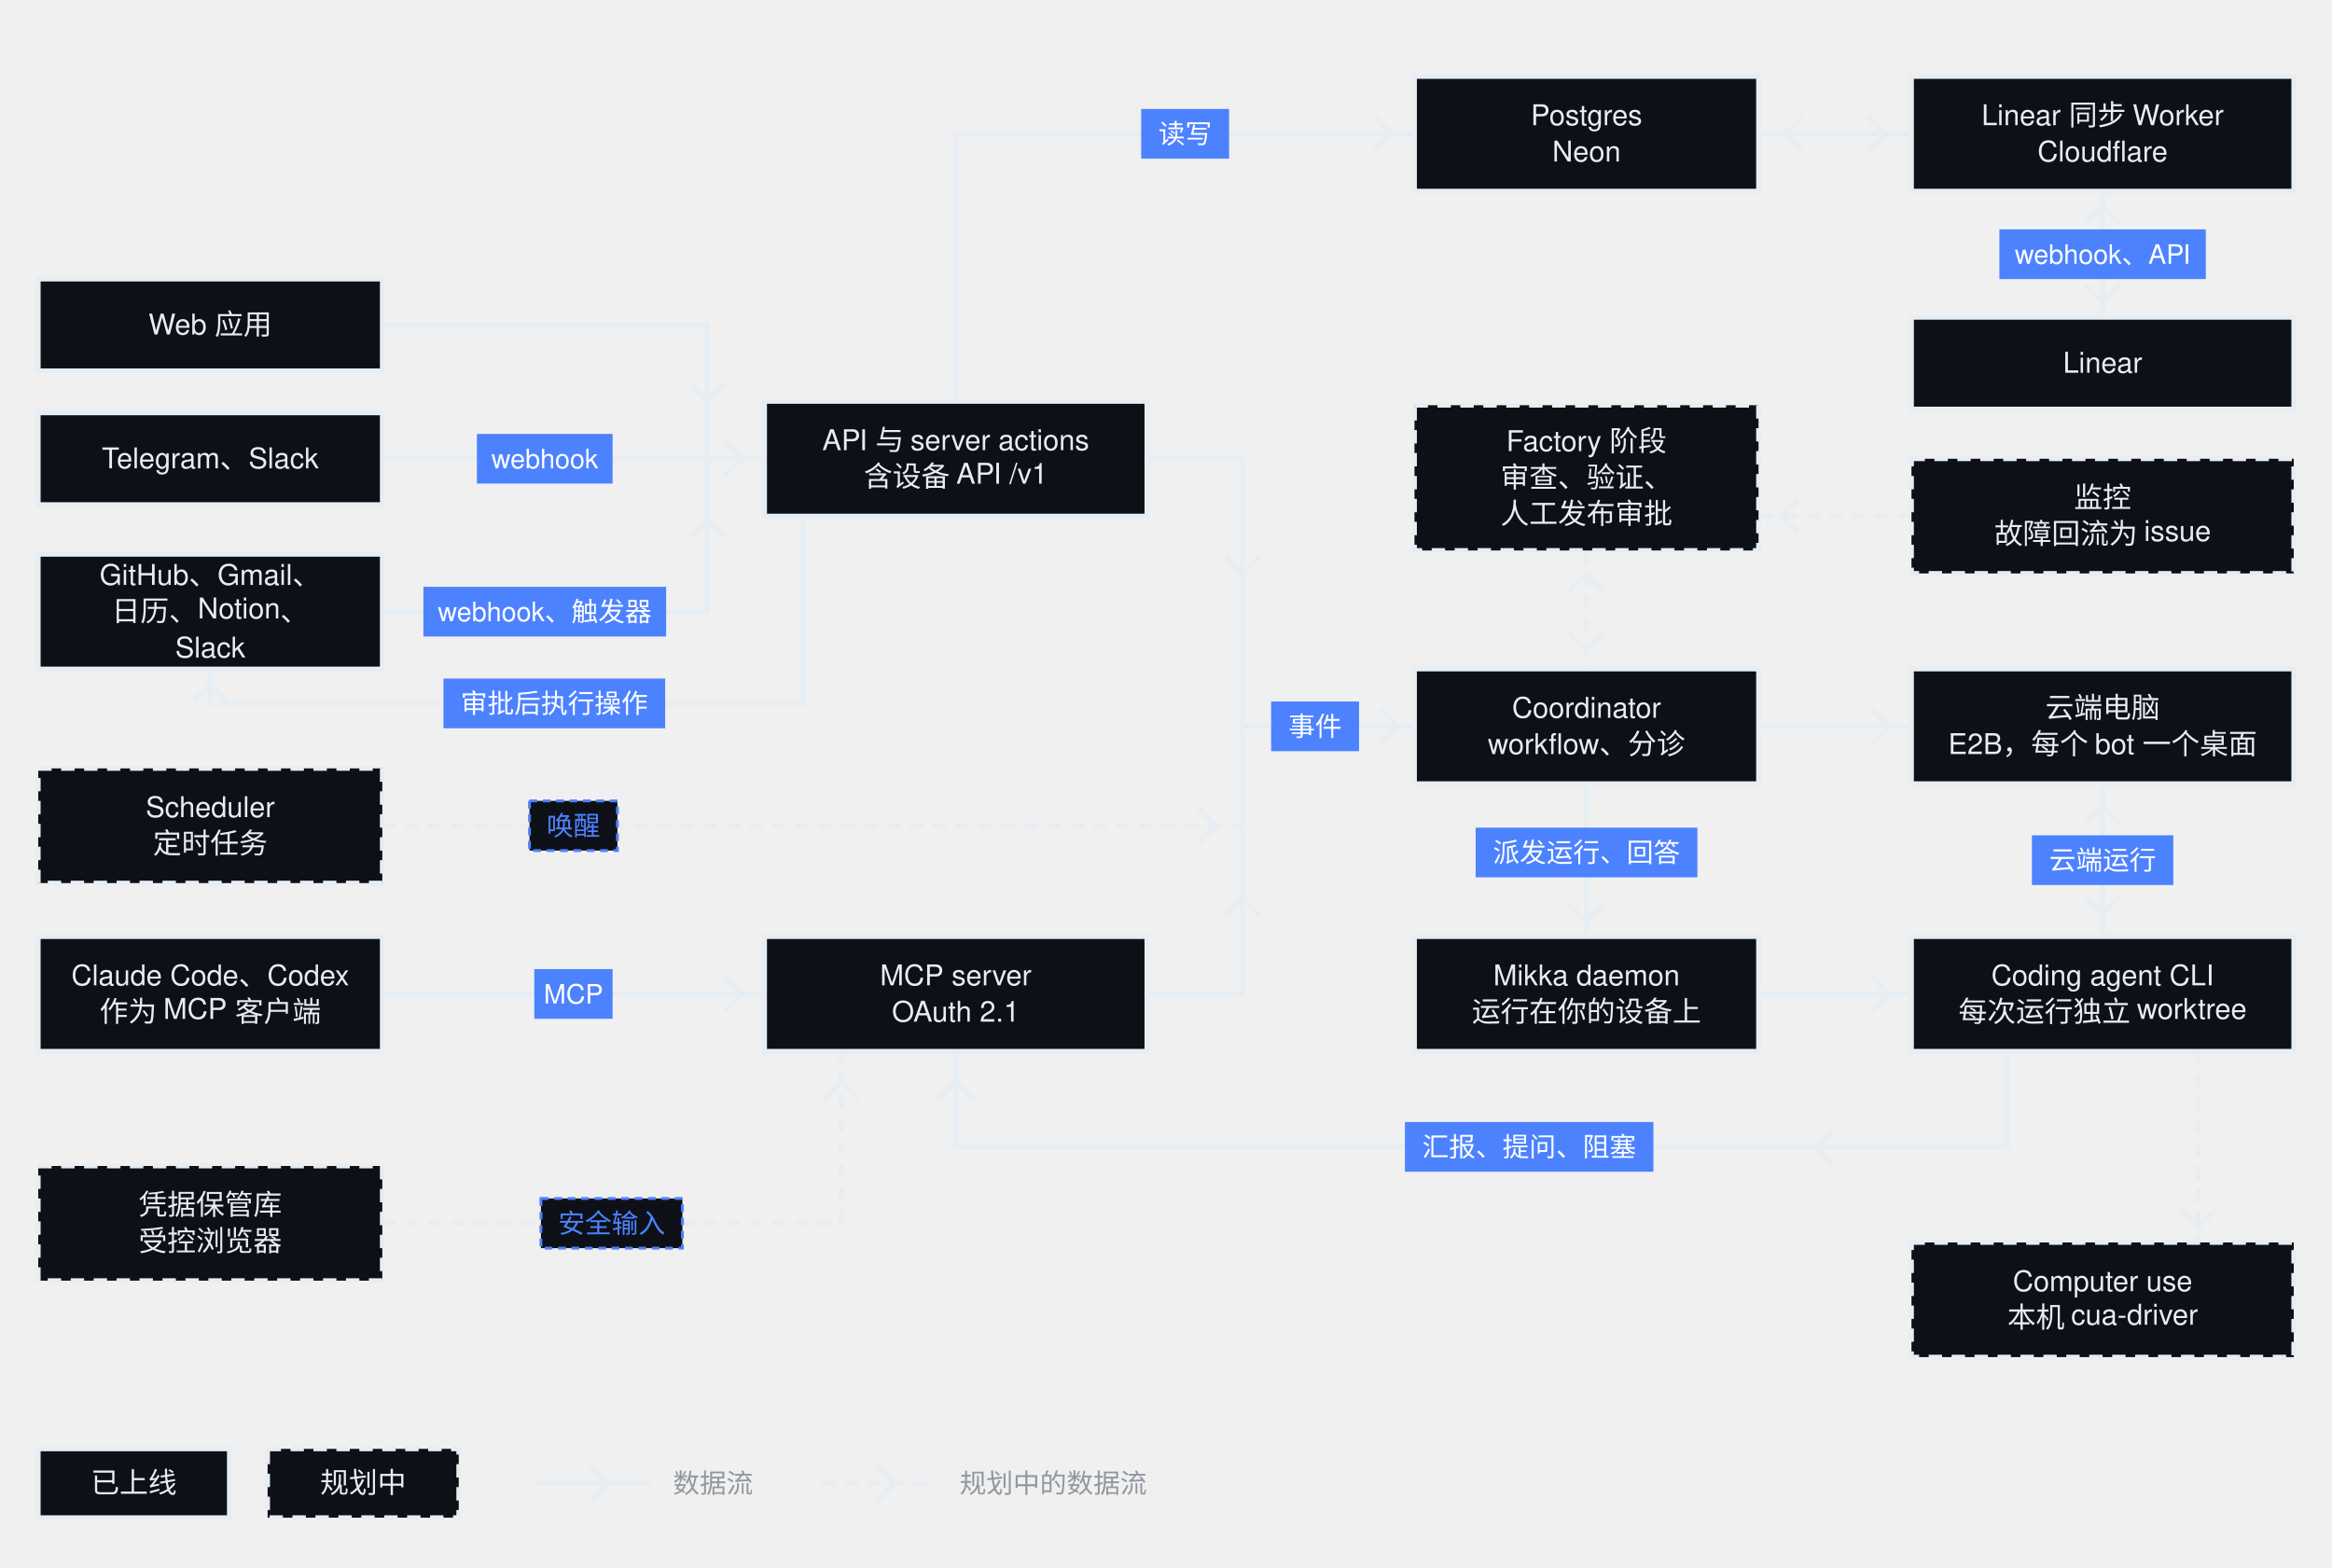
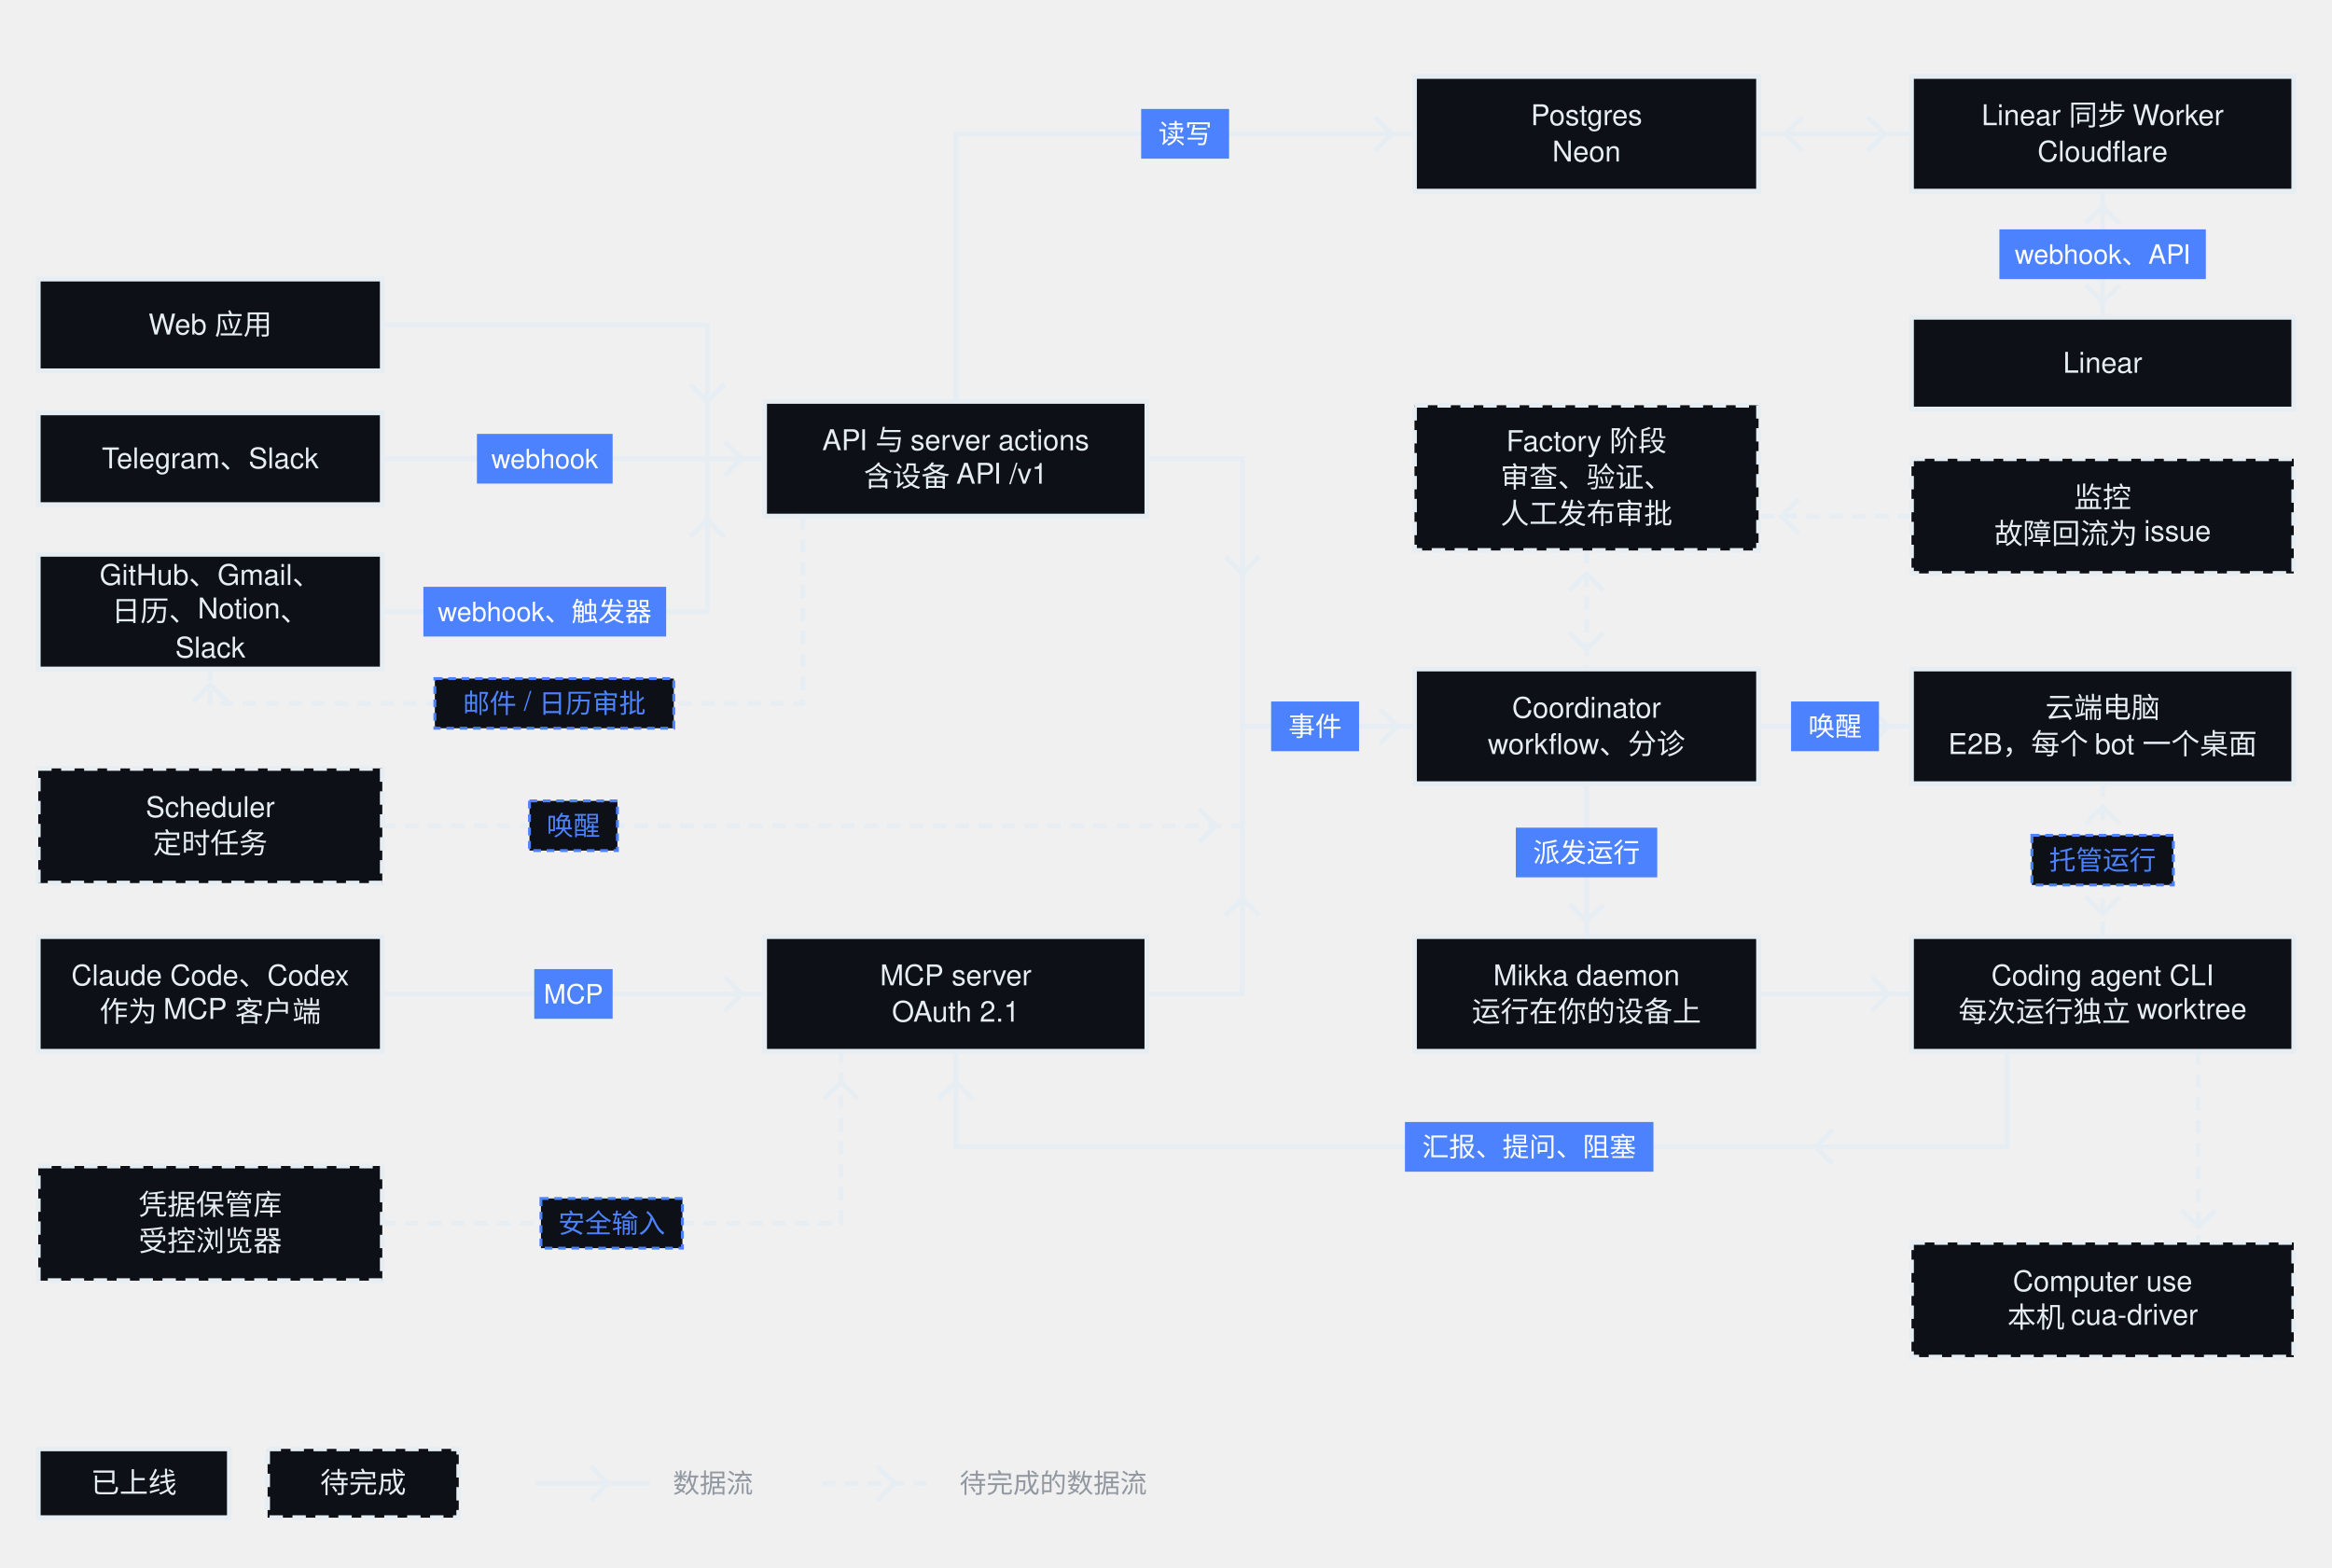
<svg xmlns="http://www.w3.org/2000/svg" width="1220" height="820" viewBox="0 0 1220 820" font-family="-apple-system, BlinkMacSystemFont, &quot;Segoe UI&quot;, Helvetica, Arial, &quot;PingFang SC&quot;, &quot;Noto Sans CJK SC&quot;, &quot;Microsoft YaHei&quot;, sans-serif" role="img" aria-label="Mikka 架构">
  <path d="M200 170 L370 170 L370 240" fill="none" stroke="#e6edf3" stroke-width="2.5" />
  <path d="M362 202 L370 210 L378 202" fill="none" stroke="#e6edf3" stroke-width="2.5" stroke-linecap="square" stroke-linejoin="miter" />
  <path d="M200 320 L370 320 L370 240" fill="none" stroke="#e6edf3" stroke-width="2.5" />
  <path d="M362 280 L370 272 L378 280" fill="none" stroke="#e6edf3" stroke-width="2.5" stroke-linecap="square" stroke-linejoin="miter" />
  <path d="M200 240 L400 240" fill="none" stroke="#e6edf3" stroke-width="2.5" />
  <path d="M380 232 L388 240 L380 248" fill="none" stroke="#e6edf3" stroke-width="2.5" stroke-linecap="square" stroke-linejoin="miter" />
  <rect x="249.5" y="227" width="71" height="26" fill="#4d82ff" />
  <text x="285" y="245" text-anchor="middle" font-size="14" fill="#ffffff">webhook</text>
  <rect x="221.5" y="307" width="127" height="26" fill="#4d82ff" />
  <text x="285" y="325" text-anchor="middle" font-size="14" fill="#ffffff">webhook、触发器</text>
-   <path d="M420 270 L420 368 L110 368 L110 350" fill="none" stroke="#e6edf3" stroke-width="2.5" />
+   <path d="M420 270 L420 368 L110 368 L110 350" fill="none" stroke="#e6edf3" stroke-width="2.5" stroke-dasharray="7 5" />
  <path d="M102 366 L110 358 L118 366" fill="none" stroke="#e6edf3" stroke-width="2.5" stroke-linecap="square" stroke-linejoin="miter" />
-   <rect x="232" y="355" width="116" height="26" fill="#4d82ff" />
-   <text x="290" y="373" text-anchor="middle" font-size="14" fill="#ffffff">审批后执行操作</text>
+   <rect x="227.5" y="355" width="125" height="26" fill="#0d1117" stroke="#4d82ff" stroke-width="1.5" stroke-dasharray="4 3" />
+   <text x="290" y="373" text-anchor="middle" font-size="14" fill="#4d82ff">邮件 / 日历审批</text>
  <path d="M200 520 L400 520" fill="none" stroke="#e6edf3" stroke-width="2.5" />
  <path d="M380 512 L388 520 L380 528" fill="none" stroke="#e6edf3" stroke-width="2.5" stroke-linecap="square" stroke-linejoin="miter" />
  <rect x="279.5" y="507" width="41" height="26" fill="#4d82ff" />
  <text x="300" y="525" text-anchor="middle" font-size="14" fill="#ffffff">MCP</text>
  <path d="M200 640 L440 640 L440 550" fill="none" stroke="#e6edf3" stroke-width="2.5" stroke-dasharray="7 5" />
  <path d="M432 574 L440 566 L448 574" fill="none" stroke="#e6edf3" stroke-width="2.5" stroke-linecap="square" stroke-linejoin="miter" />
  <rect x="283" y="627" width="74" height="26" fill="#0d1117" stroke="#4d82ff" stroke-width="1.5" stroke-dasharray="4 3" />
  <text x="320" y="645" text-anchor="middle" font-size="14" fill="#4d82ff">安全输入</text>
  <path d="M500 210 L500 70 L740 70" fill="none" stroke="#e6edf3" stroke-width="2.5" />
  <path d="M720 62 L728 70 L720 78" fill="none" stroke="#e6edf3" stroke-width="2.5" stroke-linecap="square" stroke-linejoin="miter" />
  <rect x="597" y="57" width="46" height="26" fill="#4d82ff" />
  <text x="620" y="75" text-anchor="middle" font-size="14" fill="#ffffff">读写</text>
  <path d="M920 70 L1000 70" fill="none" stroke="#e6edf3" stroke-width="2.5" />
  <path d="M942 62 L934 70 L942 78" fill="none" stroke="#e6edf3" stroke-width="2.5" stroke-linecap="square" stroke-linejoin="miter" />
  <path d="M978 62 L986 70 L978 78" fill="none" stroke="#e6edf3" stroke-width="2.5" stroke-linecap="square" stroke-linejoin="miter" />
  <path d="M1100 100 L1100 166" fill="none" stroke="#e6edf3" stroke-width="2.5" />
  <path d="M1092 150 L1100 158 L1108 150" fill="none" stroke="#e6edf3" stroke-width="2.5" stroke-linecap="square" stroke-linejoin="miter" />
  <path d="M1092 116 L1100 108 L1108 116" fill="none" stroke="#e6edf3" stroke-width="2.5" stroke-linecap="square" stroke-linejoin="miter" />
  <rect x="1046" y="120" width="108" height="26" fill="#4d82ff" />
  <text x="1100" y="138" text-anchor="middle" font-size="14" fill="#ffffff">webhook、API</text>
  <path d="M600 240 L650 240 L650 380" fill="none" stroke="#e6edf3" stroke-width="2.5" />
  <path d="M642 292 L650 300 L658 292" fill="none" stroke="#e6edf3" stroke-width="2.5" stroke-linecap="square" stroke-linejoin="miter" />
  <path d="M600 520 L650 520 L650 380" fill="none" stroke="#e6edf3" stroke-width="2.5" />
  <path d="M642 478 L650 470 L658 478" fill="none" stroke="#e6edf3" stroke-width="2.5" stroke-linecap="square" stroke-linejoin="miter" />
  <path d="M650 380 L740 380" fill="none" stroke="#e6edf3" stroke-width="2.5" />
  <path d="M723 372 L731 380 L723 388" fill="none" stroke="#e6edf3" stroke-width="2.5" stroke-linecap="square" stroke-linejoin="miter" />
  <rect x="665" y="367" width="46" height="26" fill="#4d82ff" />
  <text x="688" y="385" text-anchor="middle" font-size="14" fill="#ffffff">事件</text>
  <path d="M200 432 L650 432" fill="none" stroke="#e6edf3" stroke-width="2.5" stroke-dasharray="7 5" />
  <path d="M628 424 L636 432 L628 440" fill="none" stroke="#e6edf3" stroke-width="2.5" stroke-linecap="square" stroke-linejoin="miter" />
  <rect x="277" y="419" width="46" height="26" fill="#0d1117" stroke="#4d82ff" stroke-width="1.5" stroke-dasharray="4 3" />
  <text x="300" y="437" text-anchor="middle" font-size="14" fill="#4d82ff">唤醒</text>
  <path d="M830 288 L830 350" fill="none" stroke="#e6edf3" stroke-width="2.5" stroke-dasharray="7 5" />
  <path d="M822 308 L830 300 L838 308" fill="none" stroke="#e6edf3" stroke-width="2.5" stroke-linecap="square" stroke-linejoin="miter" />
  <path d="M822 332 L830 340 L838 332" fill="none" stroke="#e6edf3" stroke-width="2.5" stroke-linecap="square" stroke-linejoin="miter" />
  <path d="M1000 270 L920 270" fill="none" stroke="#e6edf3" stroke-width="2.5" stroke-dasharray="7 5" />
  <path d="M940 262 L932 270 L940 278" fill="none" stroke="#e6edf3" stroke-width="2.5" stroke-linecap="square" stroke-linejoin="miter" />
  <path d="M920 380 L1000 380" fill="none" stroke="#e6edf3" stroke-width="2.5" />
  <path d="M980 372 L988 380 L980 388" fill="none" stroke="#e6edf3" stroke-width="2.5" stroke-linecap="square" stroke-linejoin="miter" />
+   <rect x="937" y="367" width="46" height="26" fill="#4d82ff" />
+   <text x="960" y="385" text-anchor="middle" font-size="14" fill="#ffffff">唤醒</text>
  <path d="M830 410 L830 490" fill="none" stroke="#e6edf3" stroke-width="2.5" />
  <path d="M822 474 L830 482 L838 474" fill="none" stroke="#e6edf3" stroke-width="2.5" stroke-linecap="square" stroke-linejoin="miter" />
-   <rect x="772" y="433" width="116" height="26" fill="#4d82ff" />
-   <text x="830" y="451" text-anchor="middle" font-size="14" fill="#ffffff">派发运行、回答</text>
+   <rect x="793" y="433" width="74" height="26" fill="#4d82ff" />
+   <text x="830" y="451" text-anchor="middle" font-size="14" fill="#ffffff">派发运行</text>
  <path d="M920 520 L1000 520" fill="none" stroke="#e6edf3" stroke-width="2.5" />
  <path d="M980 512 L988 520 L980 528" fill="none" stroke="#e6edf3" stroke-width="2.5" stroke-linecap="square" stroke-linejoin="miter" />
-   <path d="M1100 410 L1100 490" fill="none" stroke="#e6edf3" stroke-width="2.5" />
+   <path d="M1100 410 L1100 490" fill="none" stroke="#e6edf3" stroke-width="2.5" stroke-dasharray="7 5" />
  <path d="M1092 430 L1100 422 L1108 430" fill="none" stroke="#e6edf3" stroke-width="2.5" stroke-linecap="square" stroke-linejoin="miter" />
  <path d="M1092 470 L1100 478 L1108 470" fill="none" stroke="#e6edf3" stroke-width="2.5" stroke-linecap="square" stroke-linejoin="miter" />
-   <rect x="1063" y="437" width="74" height="26" fill="#4d82ff" />
-   <text x="1100" y="455" text-anchor="middle" font-size="14" fill="#ffffff">云端运行</text>
+   <rect x="1063" y="437" width="74" height="26" fill="#0d1117" stroke="#4d82ff" stroke-width="1.5" stroke-dasharray="4 3" />
+   <text x="1100" y="455" text-anchor="middle" font-size="14" fill="#4d82ff">托管运行</text>
  <path d="M1150 550 L1150 650" fill="none" stroke="#e6edf3" stroke-width="2.5" stroke-dasharray="7 5" />
  <path d="M1142 634 L1150 642 L1158 634" fill="none" stroke="#e6edf3" stroke-width="2.5" stroke-linecap="square" stroke-linejoin="miter" />
  <path d="M1050 550 L1050 600 L500 600 L500 550" fill="none" stroke="#e6edf3" stroke-width="2.5" />
  <path d="M958 592 L950 600 L958 608" fill="none" stroke="#e6edf3" stroke-width="2.5" stroke-linecap="square" stroke-linejoin="miter" />
  <path d="M492 574 L500 566 L508 574" fill="none" stroke="#e6edf3" stroke-width="2.5" stroke-linecap="square" stroke-linejoin="miter" />
  <rect x="735" y="587" width="130" height="26" fill="#4d82ff" />
  <text x="800" y="605" text-anchor="middle" font-size="14" fill="#ffffff">汇报、提问、阻塞</text>
  <rect x="20" y="146" width="180" height="48" fill="#0d1117" stroke="#e6edf3" stroke-width="2.5" />
  <text x="110" y="175" text-anchor="middle" font-size="15" fill="#e6edf3">Web 应用</text>
  <rect x="20" y="216" width="180" height="48" fill="#0d1117" stroke="#e6edf3" stroke-width="2.5" />
  <text x="110" y="245" text-anchor="middle" font-size="15" fill="#e6edf3">Telegram、Slack</text>
  <rect x="20" y="290" width="180" height="60" fill="#0d1117" stroke="#e6edf3" stroke-width="2.5" />
  <text x="110" y="306" text-anchor="middle" font-size="15" fill="#e6edf3">GitHub、Gmail、</text>
  <text x="110" y="325" text-anchor="middle" font-size="15" fill="#e6edf3">日历、Notion、</text>
  <text x="110" y="344" text-anchor="middle" font-size="15" fill="#e6edf3">Slack</text>
  <rect x="20" y="402" width="180" height="60" fill="#0d1117" stroke="#e6edf3" stroke-width="2.5" stroke-dasharray="7 5" />
  <text x="110" y="427.5" text-anchor="middle" font-size="15" fill="#e6edf3">Scheduler</text>
  <text x="110" y="446.5" text-anchor="middle" font-size="15" fill="#e6edf3">定时任务</text>
  <rect x="20" y="490" width="180" height="60" fill="#0d1117" stroke="#e6edf3" stroke-width="2.5" />
  <text x="110" y="515.5" text-anchor="middle" font-size="15" fill="#e6edf3">Claude Code、Codex</text>
  <text x="110" y="534.5" text-anchor="middle" font-size="15" fill="#e6edf3">作为 MCP 客户端</text>
  <rect x="20" y="610" width="180" height="60" fill="#0d1117" stroke="#e6edf3" stroke-width="2.5" stroke-dasharray="7 5" />
  <text x="110" y="635.5" text-anchor="middle" font-size="15" fill="#e6edf3">凭据保管库</text>
  <text x="110" y="654.5" text-anchor="middle" font-size="15" fill="#e6edf3">受控浏览器</text>
  <rect x="400" y="210" width="200" height="60" fill="#0d1117" stroke="#e6edf3" stroke-width="2.5" />
  <text x="500" y="235.5" text-anchor="middle" font-size="15" fill="#e6edf3">API 与 server actions</text>
  <text x="500" y="254.5" text-anchor="middle" font-size="15" fill="#e6edf3">含设备 API /v1</text>
  <rect x="400" y="490" width="200" height="60" fill="#0d1117" stroke="#e6edf3" stroke-width="2.5" />
  <text x="500" y="515.5" text-anchor="middle" font-size="15" fill="#e6edf3">MCP server</text>
  <text x="500" y="534.5" text-anchor="middle" font-size="15" fill="#e6edf3">OAuth 2.1</text>
  <rect x="740" y="40" width="180" height="60" fill="#0d1117" stroke="#e6edf3" stroke-width="2.5" />
  <text x="830" y="65.5" text-anchor="middle" font-size="15" fill="#e6edf3">Postgres</text>
  <text x="830" y="84.5" text-anchor="middle" font-size="15" fill="#e6edf3">Neon</text>
  <rect x="740" y="212" width="180" height="76" fill="#0d1117" stroke="#e6edf3" stroke-width="2.5" stroke-dasharray="7 5" />
  <text x="830" y="236" text-anchor="middle" font-size="15" fill="#e6edf3">Factory 阶段</text>
  <text x="830" y="255" text-anchor="middle" font-size="15" fill="#e6edf3">审查、验证、</text>
  <text x="830" y="274" text-anchor="middle" font-size="15" fill="#e6edf3">人工发布审批</text>
  <rect x="740" y="350" width="180" height="60" fill="#0d1117" stroke="#e6edf3" stroke-width="2.5" />
  <text x="830" y="375.5" text-anchor="middle" font-size="15" fill="#e6edf3">Coordinator</text>
  <text x="830" y="394.5" text-anchor="middle" font-size="15" fill="#e6edf3">workflow、分诊</text>
  <rect x="740" y="490" width="180" height="60" fill="#0d1117" stroke="#e6edf3" stroke-width="2.5" />
  <text x="830" y="515.5" text-anchor="middle" font-size="15" fill="#e6edf3">Mikka daemon</text>
  <text x="830" y="534.5" text-anchor="middle" font-size="15" fill="#e6edf3">运行在你的设备上</text>
  <rect x="1000" y="40" width="200" height="60" fill="#0d1117" stroke="#e6edf3" stroke-width="2.5" />
  <text x="1100" y="65.5" text-anchor="middle" font-size="15" fill="#e6edf3">Linear 同步 Worker</text>
  <text x="1100" y="84.5" text-anchor="middle" font-size="15" fill="#e6edf3">Cloudflare</text>
  <rect x="1000" y="166" width="200" height="48" fill="#0d1117" stroke="#e6edf3" stroke-width="2.5" />
  <text x="1100" y="195" text-anchor="middle" font-size="15" fill="#e6edf3">Linear</text>
  <rect x="1000" y="240" width="200" height="60" fill="#0d1117" stroke="#e6edf3" stroke-width="2.5" stroke-dasharray="7 5" />
  <text x="1100" y="265.5" text-anchor="middle" font-size="15" fill="#e6edf3">监控</text>
  <text x="1100" y="284.5" text-anchor="middle" font-size="15" fill="#e6edf3">故障回流为 issue</text>
  <rect x="1000" y="350" width="200" height="60" fill="#0d1117" stroke="#e6edf3" stroke-width="2.5" />
  <text x="1100" y="375.5" text-anchor="middle" font-size="15" fill="#e6edf3">云端电脑</text>
  <text x="1100" y="394.5" text-anchor="middle" font-size="15" fill="#e6edf3">E2B，每个 bot 一个桌面</text>
  <rect x="1000" y="490" width="200" height="60" fill="#0d1117" stroke="#e6edf3" stroke-width="2.5" />
  <text x="1100" y="515.5" text-anchor="middle" font-size="15" fill="#e6edf3">Coding agent CLI</text>
  <text x="1100" y="534.5" text-anchor="middle" font-size="15" fill="#e6edf3">每次运行独立 worktree</text>
  <rect x="1000" y="650" width="200" height="60" fill="#0d1117" stroke="#e6edf3" stroke-width="2.5" stroke-dasharray="7 5" />
  <text x="1100" y="675.5" text-anchor="middle" font-size="15" fill="#e6edf3">Computer use</text>
  <text x="1100" y="694.5" text-anchor="middle" font-size="15" fill="#e6edf3">本机 cua-driver</text>
  <rect x="20" y="758" width="100" height="36" fill="#0d1117" stroke="#e6edf3" stroke-width="2.5" />
  <text x="70" y="781" text-anchor="middle" font-size="15" fill="#e6edf3">已上线</text>
  <rect x="140" y="758" width="100" height="36" fill="#0d1117" stroke="#e6edf3" stroke-width="2.5" stroke-dasharray="7 5" />
-   <text x="190" y="781" text-anchor="middle" font-size="15" fill="#e6edf3">规划中</text>
+   <text x="190" y="781" text-anchor="middle" font-size="15" fill="#e6edf3">待完成</text>
  <path d="M280 776 L340 776" fill="none" stroke="#e6edf3" stroke-width="2.5" />
  <path d="M310 768 L318 776 L310 784" fill="none" stroke="#e6edf3" stroke-width="2.5" stroke-linecap="square" stroke-linejoin="miter" />
  <text x="352" y="781" font-size="14" fill="#9198a1">数据流</text>
  <path d="M430 776 L490 776" fill="none" stroke="#e6edf3" stroke-width="2.5" stroke-dasharray="7 5" />
  <path d="M460 768 L468 776 L460 784" fill="none" stroke="#e6edf3" stroke-width="2.5" stroke-linecap="square" stroke-linejoin="miter" />
-   <text x="502" y="781" font-size="14" fill="#9198a1">规划中的数据流</text>
+   <text x="502" y="781" font-size="14" fill="#9198a1">待完成的数据流</text>
</svg>
